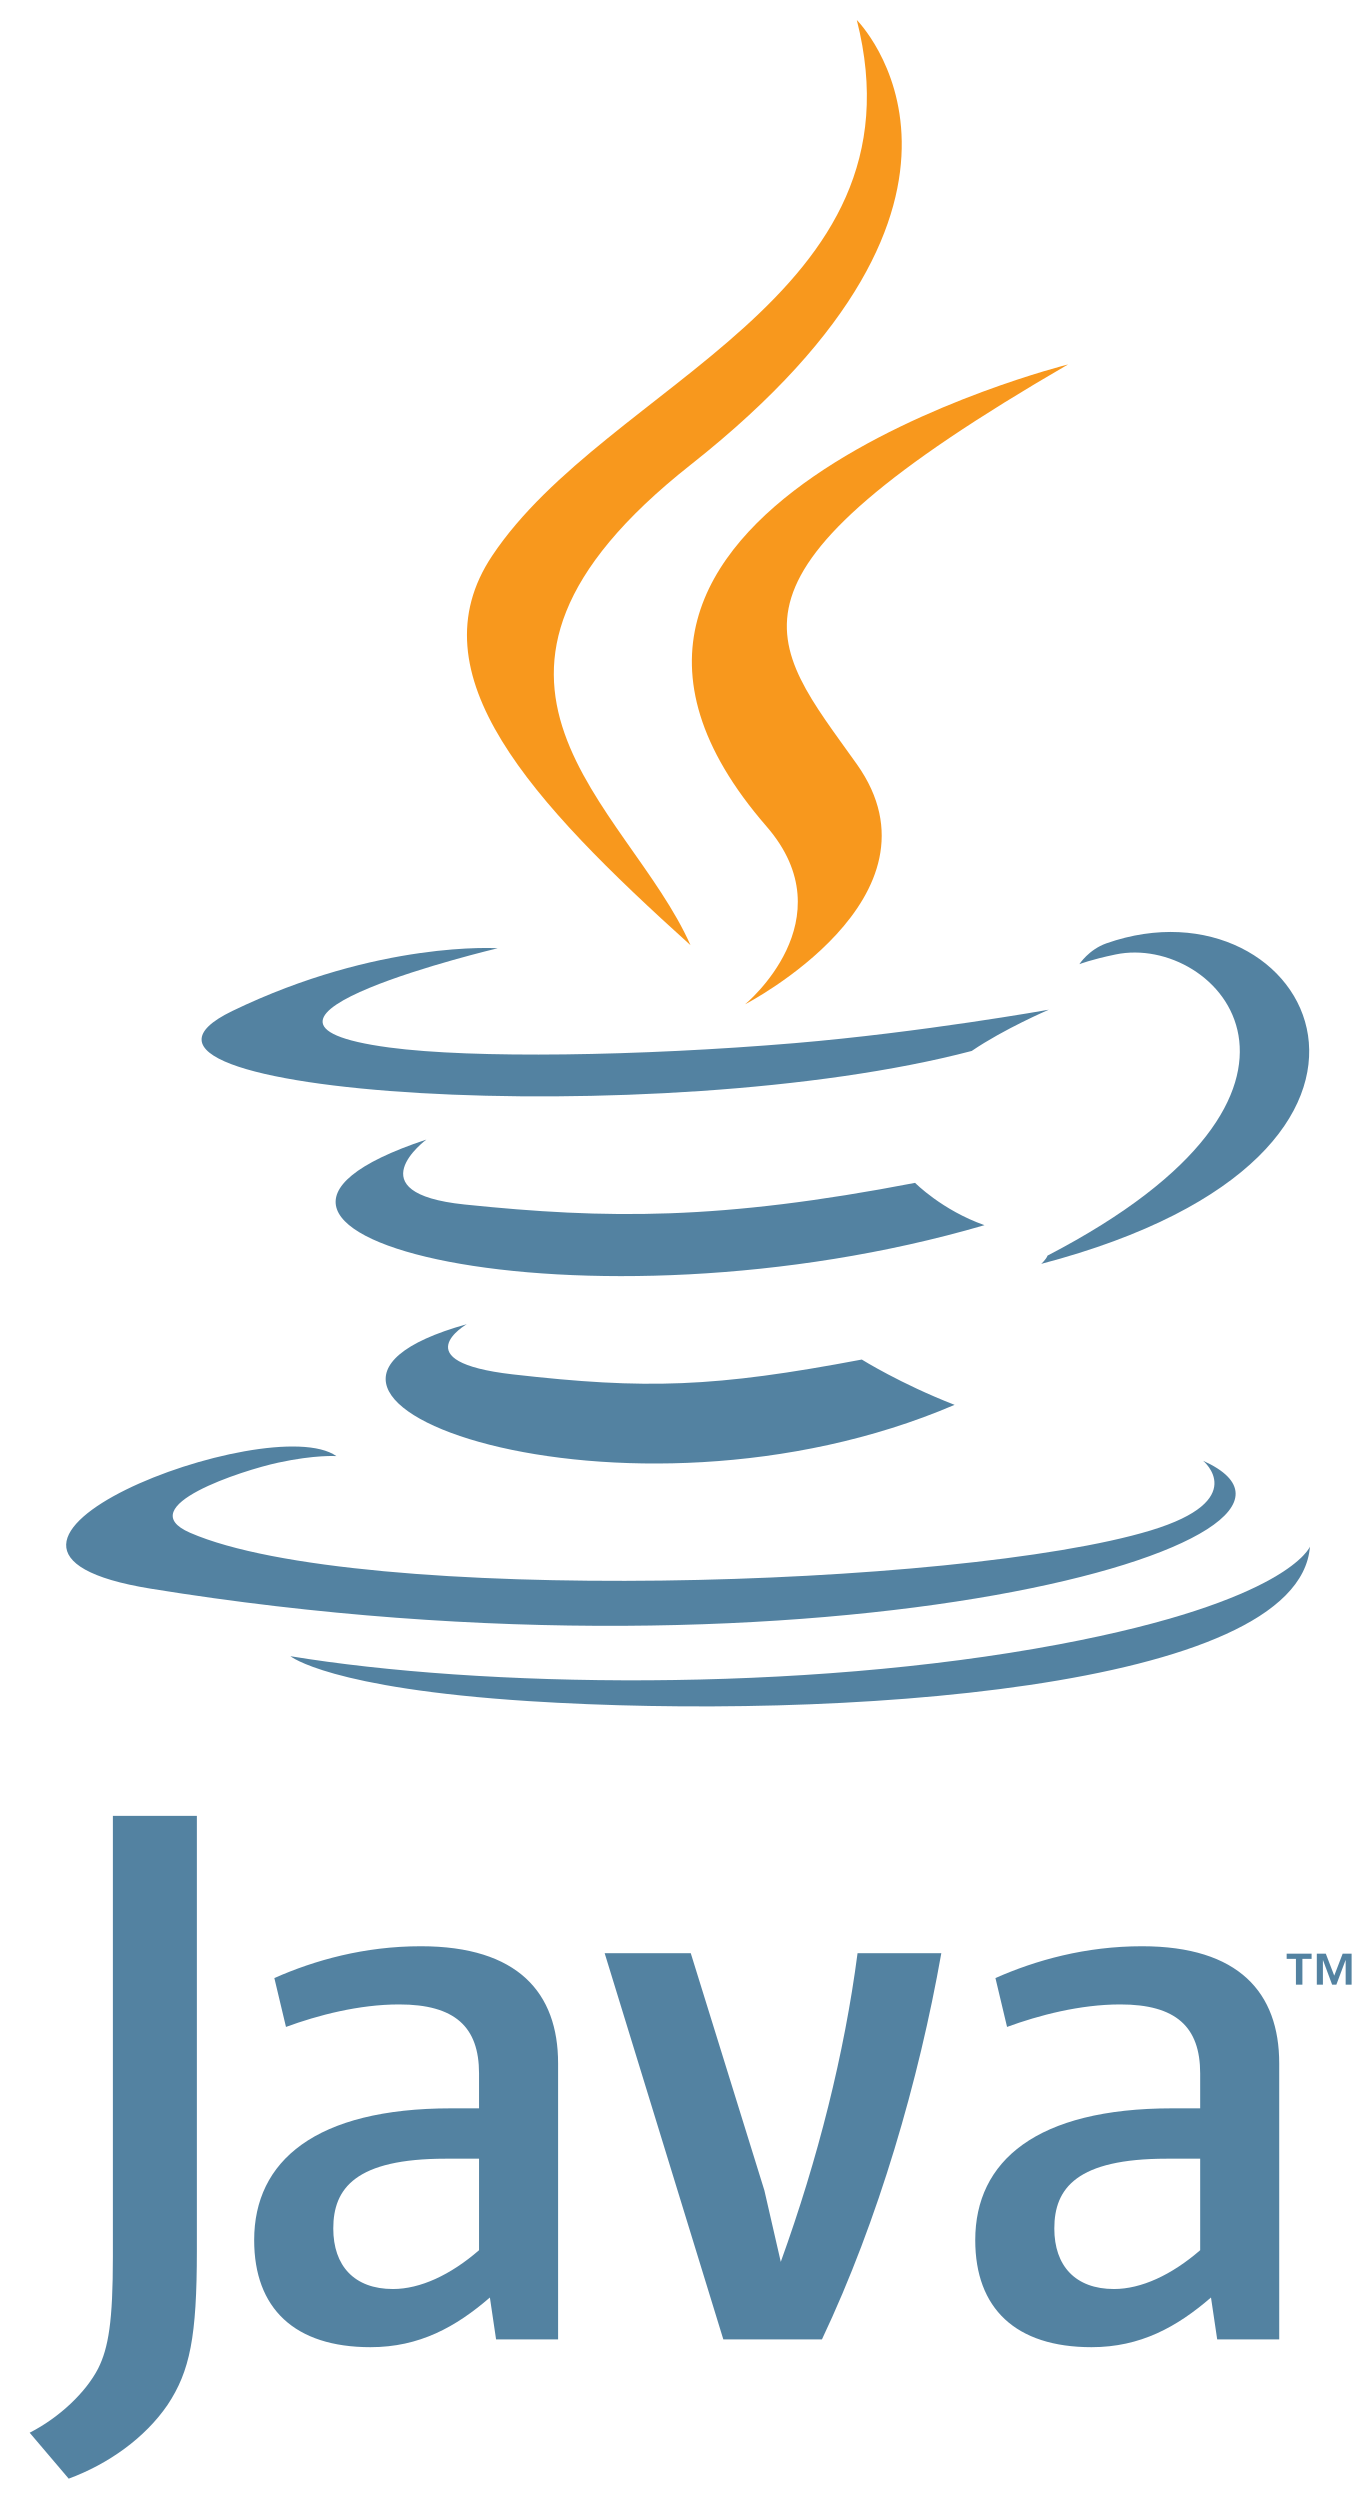
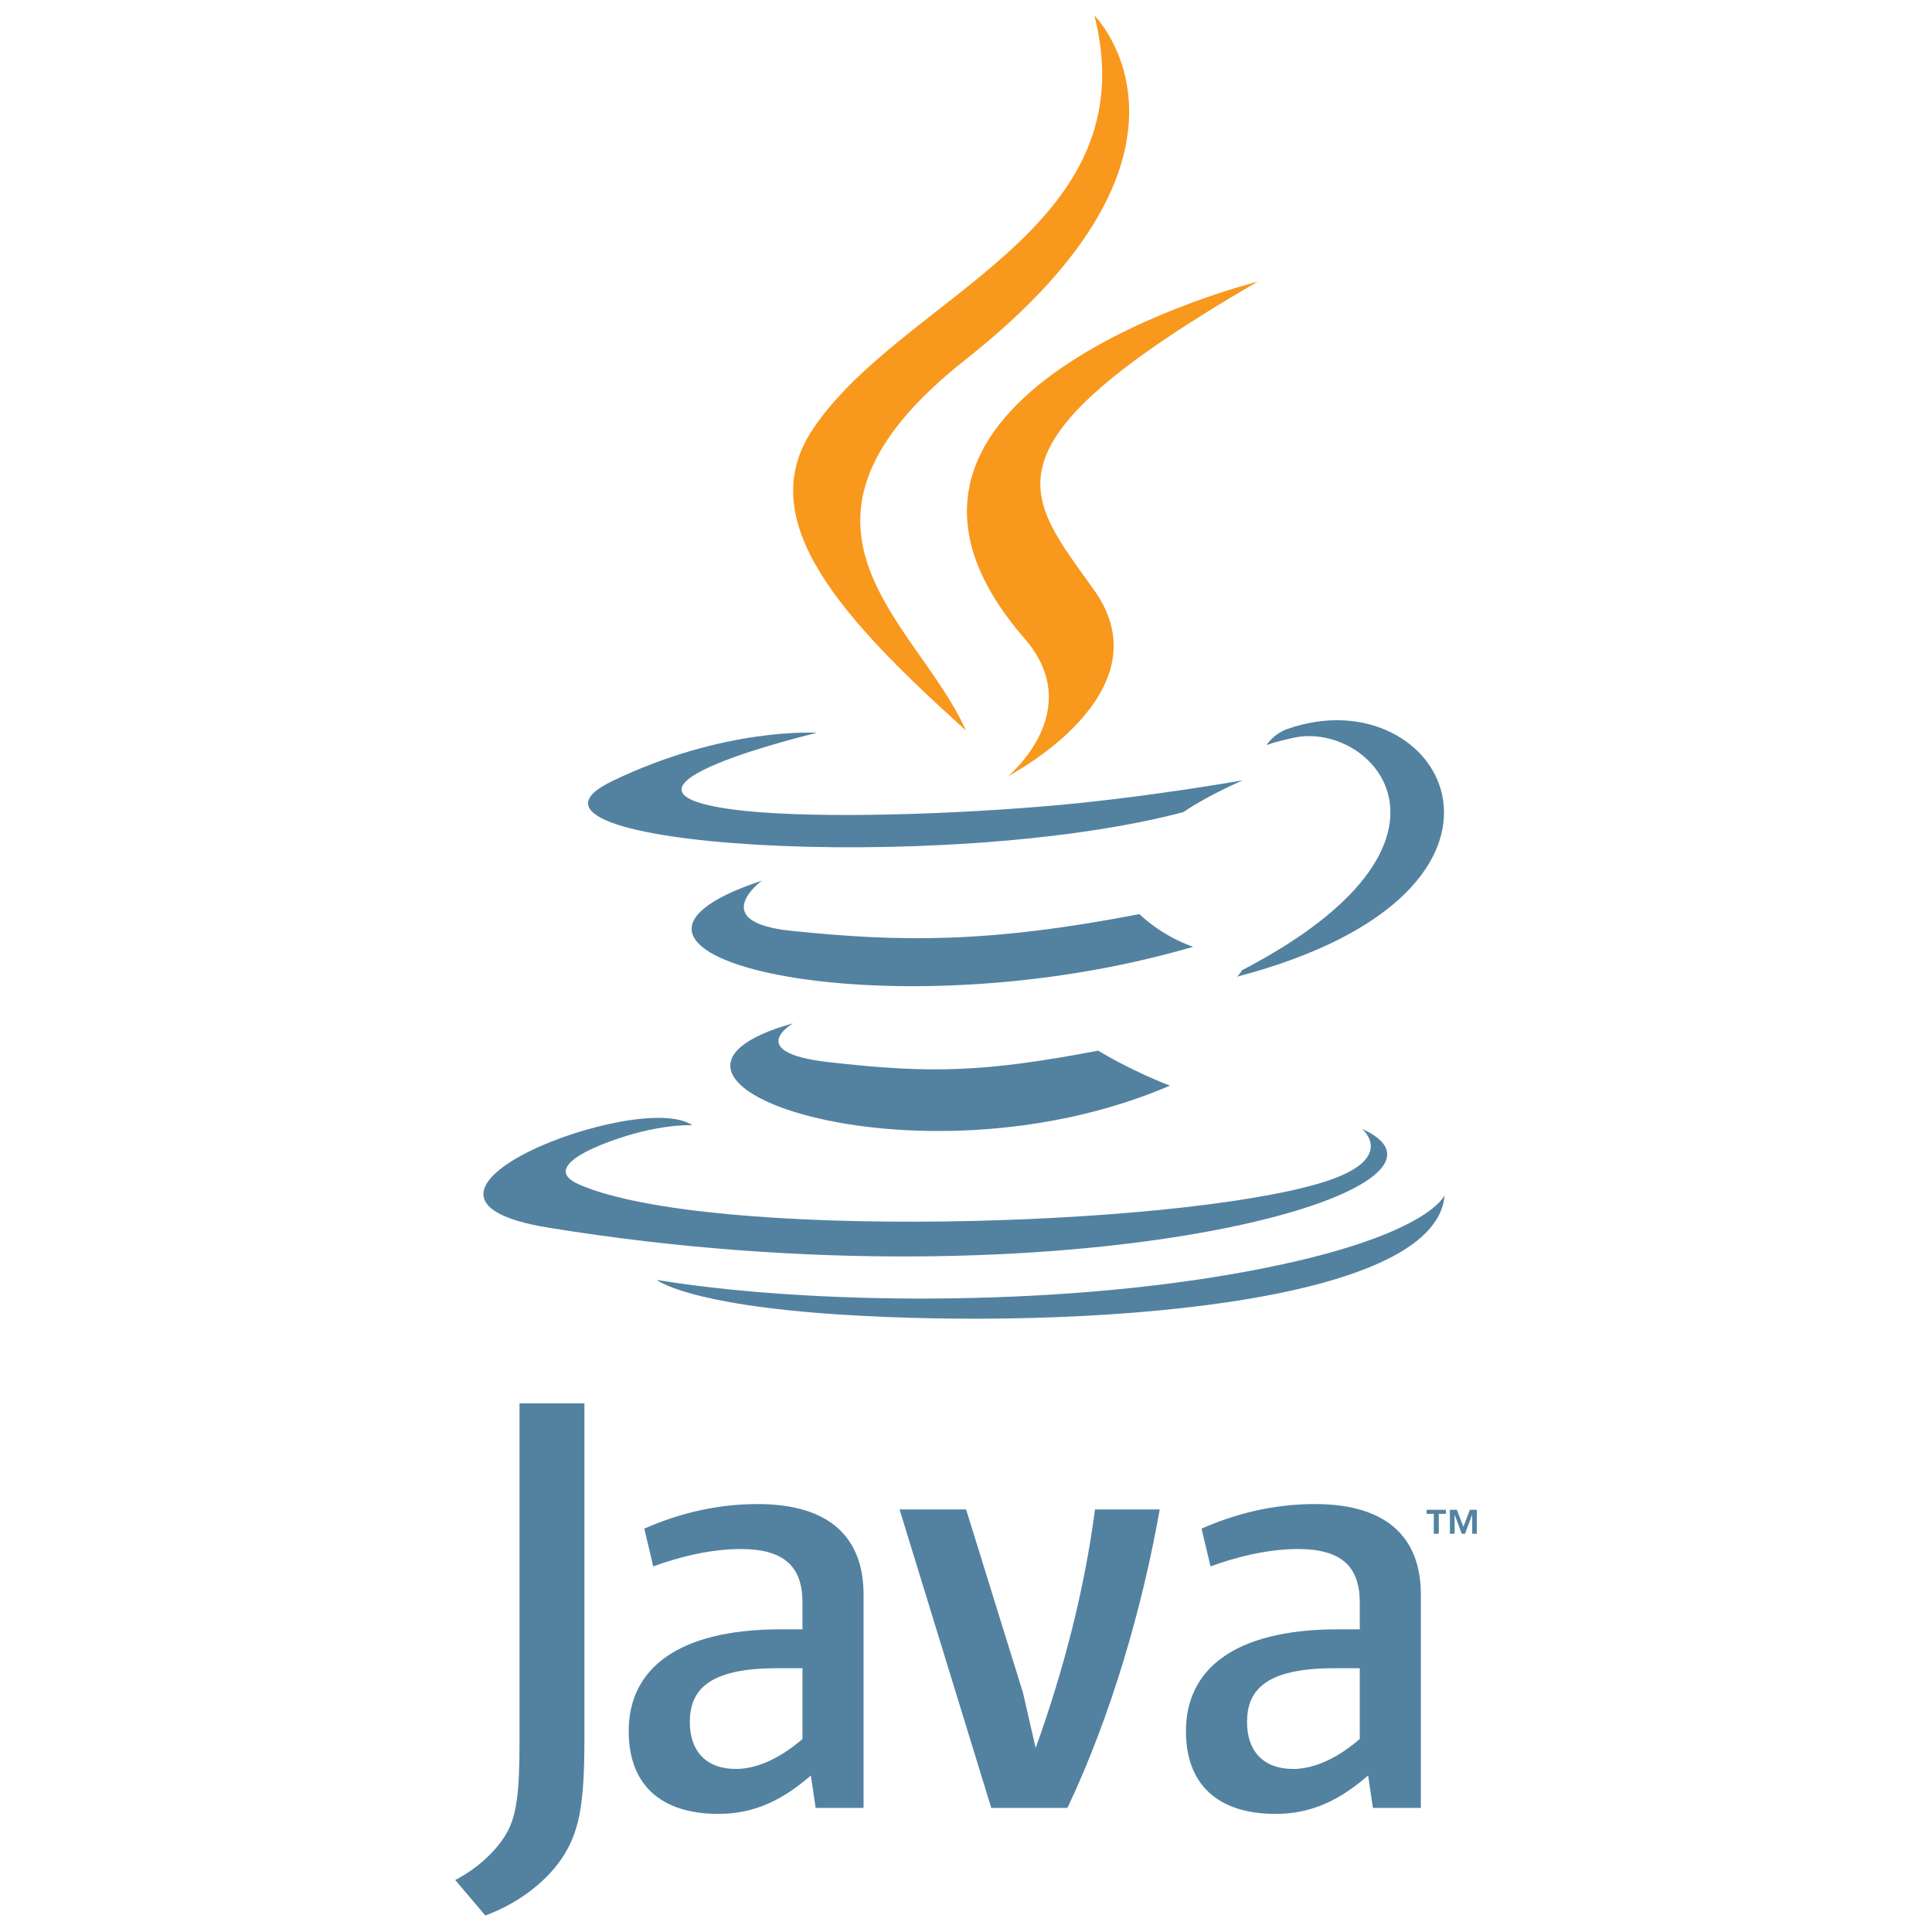
- <svg xmlns="http://www.w3.org/2000/svg" version="1.1" id="Layer_1" x="0px" y="0px" width="233.55" height="428.174" viewBox="0 0 300 550" style="enable-background:new 0 0 300 550;" xml:space="preserve">
-   <path style="fill:#5382A1;" d="M285.104,430.945h-2.038v-1.14h5.486v1.14h-2.024v5.688h-1.424V430.945z M296.046,431.242h-0.032   l-2.019,5.392h-0.924l-2.006-5.392h-0.025v5.392h-1.342v-6.828h1.975l1.86,4.835l1.854-4.835h1.968v6.828h-1.31V431.242z" />
-   <path style="fill:#5382A1;" d="M102.681,291.324c0,0-14.178,8.245,10.09,11.035c29.4,3.354,44.426,2.873,76.825-3.259   c0,0,8.518,5.341,20.414,9.967C137.38,340.195,45.634,307.264,102.681,291.324" />
-   <path style="fill:#5382A1;" d="M93.806,250.704c0,0-15.902,11.771,8.384,14.283c31.406,3.24,56.208,3.505,99.125-4.759   c0,0,5.936,6.018,15.27,9.309C128.771,295.215,30.962,271.562,93.806,250.704" />
-   <path style="fill:#F8981D;" d="M168.625,181.799c17.896,20.604-4.702,39.145-4.702,39.145s45.441-23.458,24.572-52.833   c-19.491-27.394-34.438-41.005,46.479-87.934C234.974,80.177,107.961,111.899,168.625,181.799" />
-   <path style="fill:#5382A1;" d="M264.684,321.369c0,0,10.492,8.645-11.555,15.333c-41.923,12.7-174.488,16.535-211.314,0.506   c-13.238-5.759,11.587-13.751,19.396-15.428c8.144-1.766,12.798-1.437,12.798-1.437c-14.722-10.371-95.157,20.364-40.857,29.166   C181.236,373.524,303.095,338.695,264.684,321.369" />
-   <path style="fill:#5382A1;" d="M109.499,208.617c0,0-67.431,16.016-23.879,21.832c18.389,2.462,55.047,1.905,89.193-0.956   c27.906-2.354,55.927-7.359,55.927-7.359s-9.84,4.214-16.959,9.075c-68.475,18.009-200.756,9.631-162.674-8.79   C83.313,206.851,109.499,208.617,109.499,208.617" />
-   <path style="fill:#5382A1;" d="M230.462,276.231c69.608-36.171,37.424-70.931,14.96-66.248c-5.506,1.146-7.961,2.139-7.961,2.139   s2.044-3.202,5.948-4.588c44.441-15.624,78.619,46.081-14.346,70.52C229.063,278.055,230.14,277.092,230.462,276.231" />
-   <path style="fill:#F8981D;" d="M188.495,4.399c0,0,38.55,38.563-36.563,97.862c-60.233,47.568-13.735,74.69-0.025,105.678   c-35.159-31.722-60.961-59.647-43.651-85.637C133.663,84.151,204.049,65.654,188.495,4.399" />
-   <path style="fill:#5382A1;" d="M116.339,374.246c66.815,4.277,169.417-2.373,171.847-33.988c0,0-4.671,11.985-55.219,21.503   c-57.028,10.732-127.364,9.479-169.081,2.601C63.887,364.361,72.426,371.43,116.339,374.246" />
-   <path style="fill:#5382A1;" d="M105.389,495.048c-6.303,5.467-12.96,8.536-18.934,8.536c-8.527,0-13.134-5.113-13.134-13.314   c0-8.871,4.936-15.357,24.739-15.357h7.328V495.048 M122.781,514.671v-60.742c0-15.517-8.85-25.756-30.188-25.756   c-12.457,0-23.369,3.076-32.238,6.999l2.56,10.752c6.983-2.563,16.022-4.949,24.894-4.949c12.292,0,17.58,4.949,17.58,15.181v7.677   h-6.135c-29.865,0-43.337,11.593-43.337,28.994c0,15.017,8.878,23.553,25.594,23.553c10.745,0,18.766-4.436,26.264-10.928   l1.361,9.22H122.781z" />
-   <path style="fill:#5382A1;" d="M180.825,514.671h-21.692l-26.106-84.96h18.943l16.199,52.2l3.601,15.699   c8.195-22.698,13.991-45.726,16.89-67.899h18.427C202.15,457.688,193.266,488.396,180.825,514.671" />
-   <path style="fill:#5382A1;" d="M264.038,495.048c-6.315,5.467-12.984,8.536-18.958,8.536c-8.512,0-13.131-5.113-13.131-13.314   c0-8.871,4.948-15.357,24.749-15.357h7.34V495.048 M281.428,514.671v-60.742c0-15.517-8.872-25.756-30.185-25.756   c-12.466,0-23.382,3.076-32.247,6.999l2.556,10.752c6.986-2.563,16.042-4.949,24.907-4.949c12.283,0,17.579,4.949,17.579,15.181   v7.677h-6.145c-29.874,0-43.34,11.593-43.34,28.994c0,15.017,8.871,23.553,25.584,23.553c10.751,0,18.769-4.436,26.28-10.928   l1.366,9.22H281.428z" />
-   <path style="fill:#5382A1;" d="M36.847,529.099c-4.958,7.239-12.966,12.966-21.733,16.206l-8.587-10.105   c6.673-3.424,12.396-8.954,15.055-14.105c2.3-4.581,3.252-10.485,3.252-24.604v-96.995h18.478v95.666   C43.311,514.038,41.802,521.663,36.847,529.099" />
+ <svg xmlns="http://www.w3.org/2000/svg" version="1.1" id="Layer_1" x="0px" y="0px" width="428.174" height="428.174" viewBox="0 0 550 550" xml:space="preserve">
+   <defs id="defs31" />
+   <g id="g861" transform="translate(123.059)">
+     <path style="fill:#5382a1" d="m 285.104,430.945 h -2.038 v -1.14 h 5.486 v 1.14 h -2.024 v 5.688 h -1.424 z m 10.942,0.297 h -0.032 l -2.019,5.392 h -0.924 l -2.006,-5.392 h -0.025 v 5.392 h -1.342 v -6.828 h 1.975 l 1.86,4.835 1.854,-4.835 h 1.968 v 6.828 h -1.31 v -5.392 z" id="path2" />
+     <path style="fill:#5382a1" d="m 102.681,291.324 c 0,0 -14.178,8.245 10.09,11.035 29.4,3.354 44.426,2.873 76.825,-3.259 0,0 8.518,5.341 20.414,9.967 -72.63,31.128 -164.376,-1.803 -107.329,-17.743" id="path4" />
+     <path style="fill:#5382a1" d="m 93.806,250.704 c 0,0 -15.902,11.771 8.384,14.283 31.406,3.24 56.208,3.505 99.125,-4.759 0,0 5.936,6.018 15.27,9.309 -87.814,25.678 -185.623,2.025 -122.779,-18.833" id="path6" />
+     <path style="fill:#f8981d" d="m 168.625,181.799 c 17.896,20.604 -4.702,39.145 -4.702,39.145 0,0 45.441,-23.458 24.572,-52.833 -19.491,-27.394 -34.438,-41.005 46.479,-87.934 0,0 -127.013,31.722 -66.349,101.622" id="path8" />
+     <path style="fill:#5382a1" d="m 264.684,321.369 c 0,0 10.492,8.645 -11.555,15.333 -41.923,12.7 -174.488,16.535 -211.314,0.506 -13.238,-5.759 11.587,-13.751 19.396,-15.428 8.144,-1.766 12.798,-1.437 12.798,-1.437 -14.722,-10.371 -95.157,20.364 -40.857,29.166 148.084,24.015 269.943,-10.814 231.532,-28.14" id="path10" />
+     <path style="fill:#5382a1" d="m 109.499,208.617 c 0,0 -67.431,16.016 -23.879,21.832 18.389,2.462 55.047,1.905 89.193,-0.956 27.906,-2.354 55.927,-7.359 55.927,-7.359 0,0 -9.84,4.214 -16.959,9.075 -68.475,18.009 -200.756,9.631 -162.674,-8.79 32.206,-15.568 58.392,-13.802 58.392,-13.802" id="path12" />
+     <path style="fill:#5382a1" d="m 230.462,276.231 c 69.608,-36.171 37.424,-70.931 14.96,-66.248 -5.506,1.146 -7.961,2.139 -7.961,2.139 0,0 2.044,-3.202 5.948,-4.588 44.441,-15.624 78.619,46.081 -14.346,70.52 0,0.001 1.077,-0.962 1.399,-1.823" id="path14" />
+     <path style="fill:#f8981d" d="m 188.495,4.399 c 0,0 38.55,38.563 -36.563,97.862 -60.233,47.568 -13.735,74.69 -0.025,105.678 C 116.748,176.217 90.946,148.292 108.256,122.302 133.663,84.151 204.049,65.654 188.495,4.399" id="path16" />
+     <path style="fill:#5382a1" d="m 116.339,374.246 c 66.815,4.277 169.417,-2.373 171.847,-33.988 0,0 -4.671,11.985 -55.219,21.503 -57.028,10.732 -127.364,9.479 -169.081,2.601 10e-4,-0.001 8.54,7.068 52.453,9.884" id="path18" />
+     <path style="fill:#5382a1" d="m 105.389,495.048 c -6.303,5.467 -12.96,8.536 -18.934,8.536 -8.527,0 -13.134,-5.113 -13.134,-13.314 0,-8.871 4.936,-15.357 24.739,-15.357 h 7.328 v 20.135 m 17.393,19.623 v -60.742 c 0,-15.517 -8.85,-25.756 -30.188,-25.756 -12.457,0 -23.369,3.076 -32.238,6.999 l 2.56,10.752 c 6.983,-2.563 16.022,-4.949 24.894,-4.949 12.292,0 17.58,4.949 17.58,15.181 v 7.677 h -6.135 c -29.865,0 -43.337,11.593 -43.337,28.994 0,15.017 8.878,23.553 25.594,23.553 10.745,0 18.766,-4.436 26.264,-10.928 l 1.361,9.22 h 13.645 z" id="path20" />
+     <path style="fill:#5382a1" d="m 180.825,514.671 h -21.692 l -26.106,-84.96 h 18.943 l 16.199,52.2 3.601,15.699 c 8.195,-22.698 13.991,-45.726 16.89,-67.899 h 18.427 c -4.937,27.977 -13.821,58.685 -26.262,84.96" id="path22" />
+     <path style="fill:#5382a1" d="m 264.038,495.048 c -6.315,5.467 -12.984,8.536 -18.958,8.536 -8.512,0 -13.131,-5.113 -13.131,-13.314 0,-8.871 4.948,-15.357 24.749,-15.357 h 7.34 v 20.135 m 17.39,19.623 v -60.742 c 0,-15.517 -8.872,-25.756 -30.185,-25.756 -12.466,0 -23.382,3.076 -32.247,6.999 l 2.556,10.752 c 6.986,-2.563 16.042,-4.949 24.907,-4.949 12.283,0 17.579,4.949 17.579,15.181 v 7.677 h -6.145 c -29.874,0 -43.34,11.593 -43.34,28.994 0,15.017 8.871,23.553 25.584,23.553 10.751,0 18.769,-4.436 26.28,-10.928 l 1.366,9.22 h 13.645 z" id="path24" />
+     <path style="fill:#5382a1" d="m 36.847,529.099 c -4.958,7.239 -12.966,12.966 -21.733,16.206 L 6.527,535.2 c 6.673,-3.424 12.396,-8.954 15.055,-14.105 2.3,-4.581 3.252,-10.485 3.252,-24.604 v -96.995 h 18.478 v 95.666 c -10e-4,18.876 -1.51,26.501 -6.465,33.937" id="path26" />
+   </g>
</svg>
